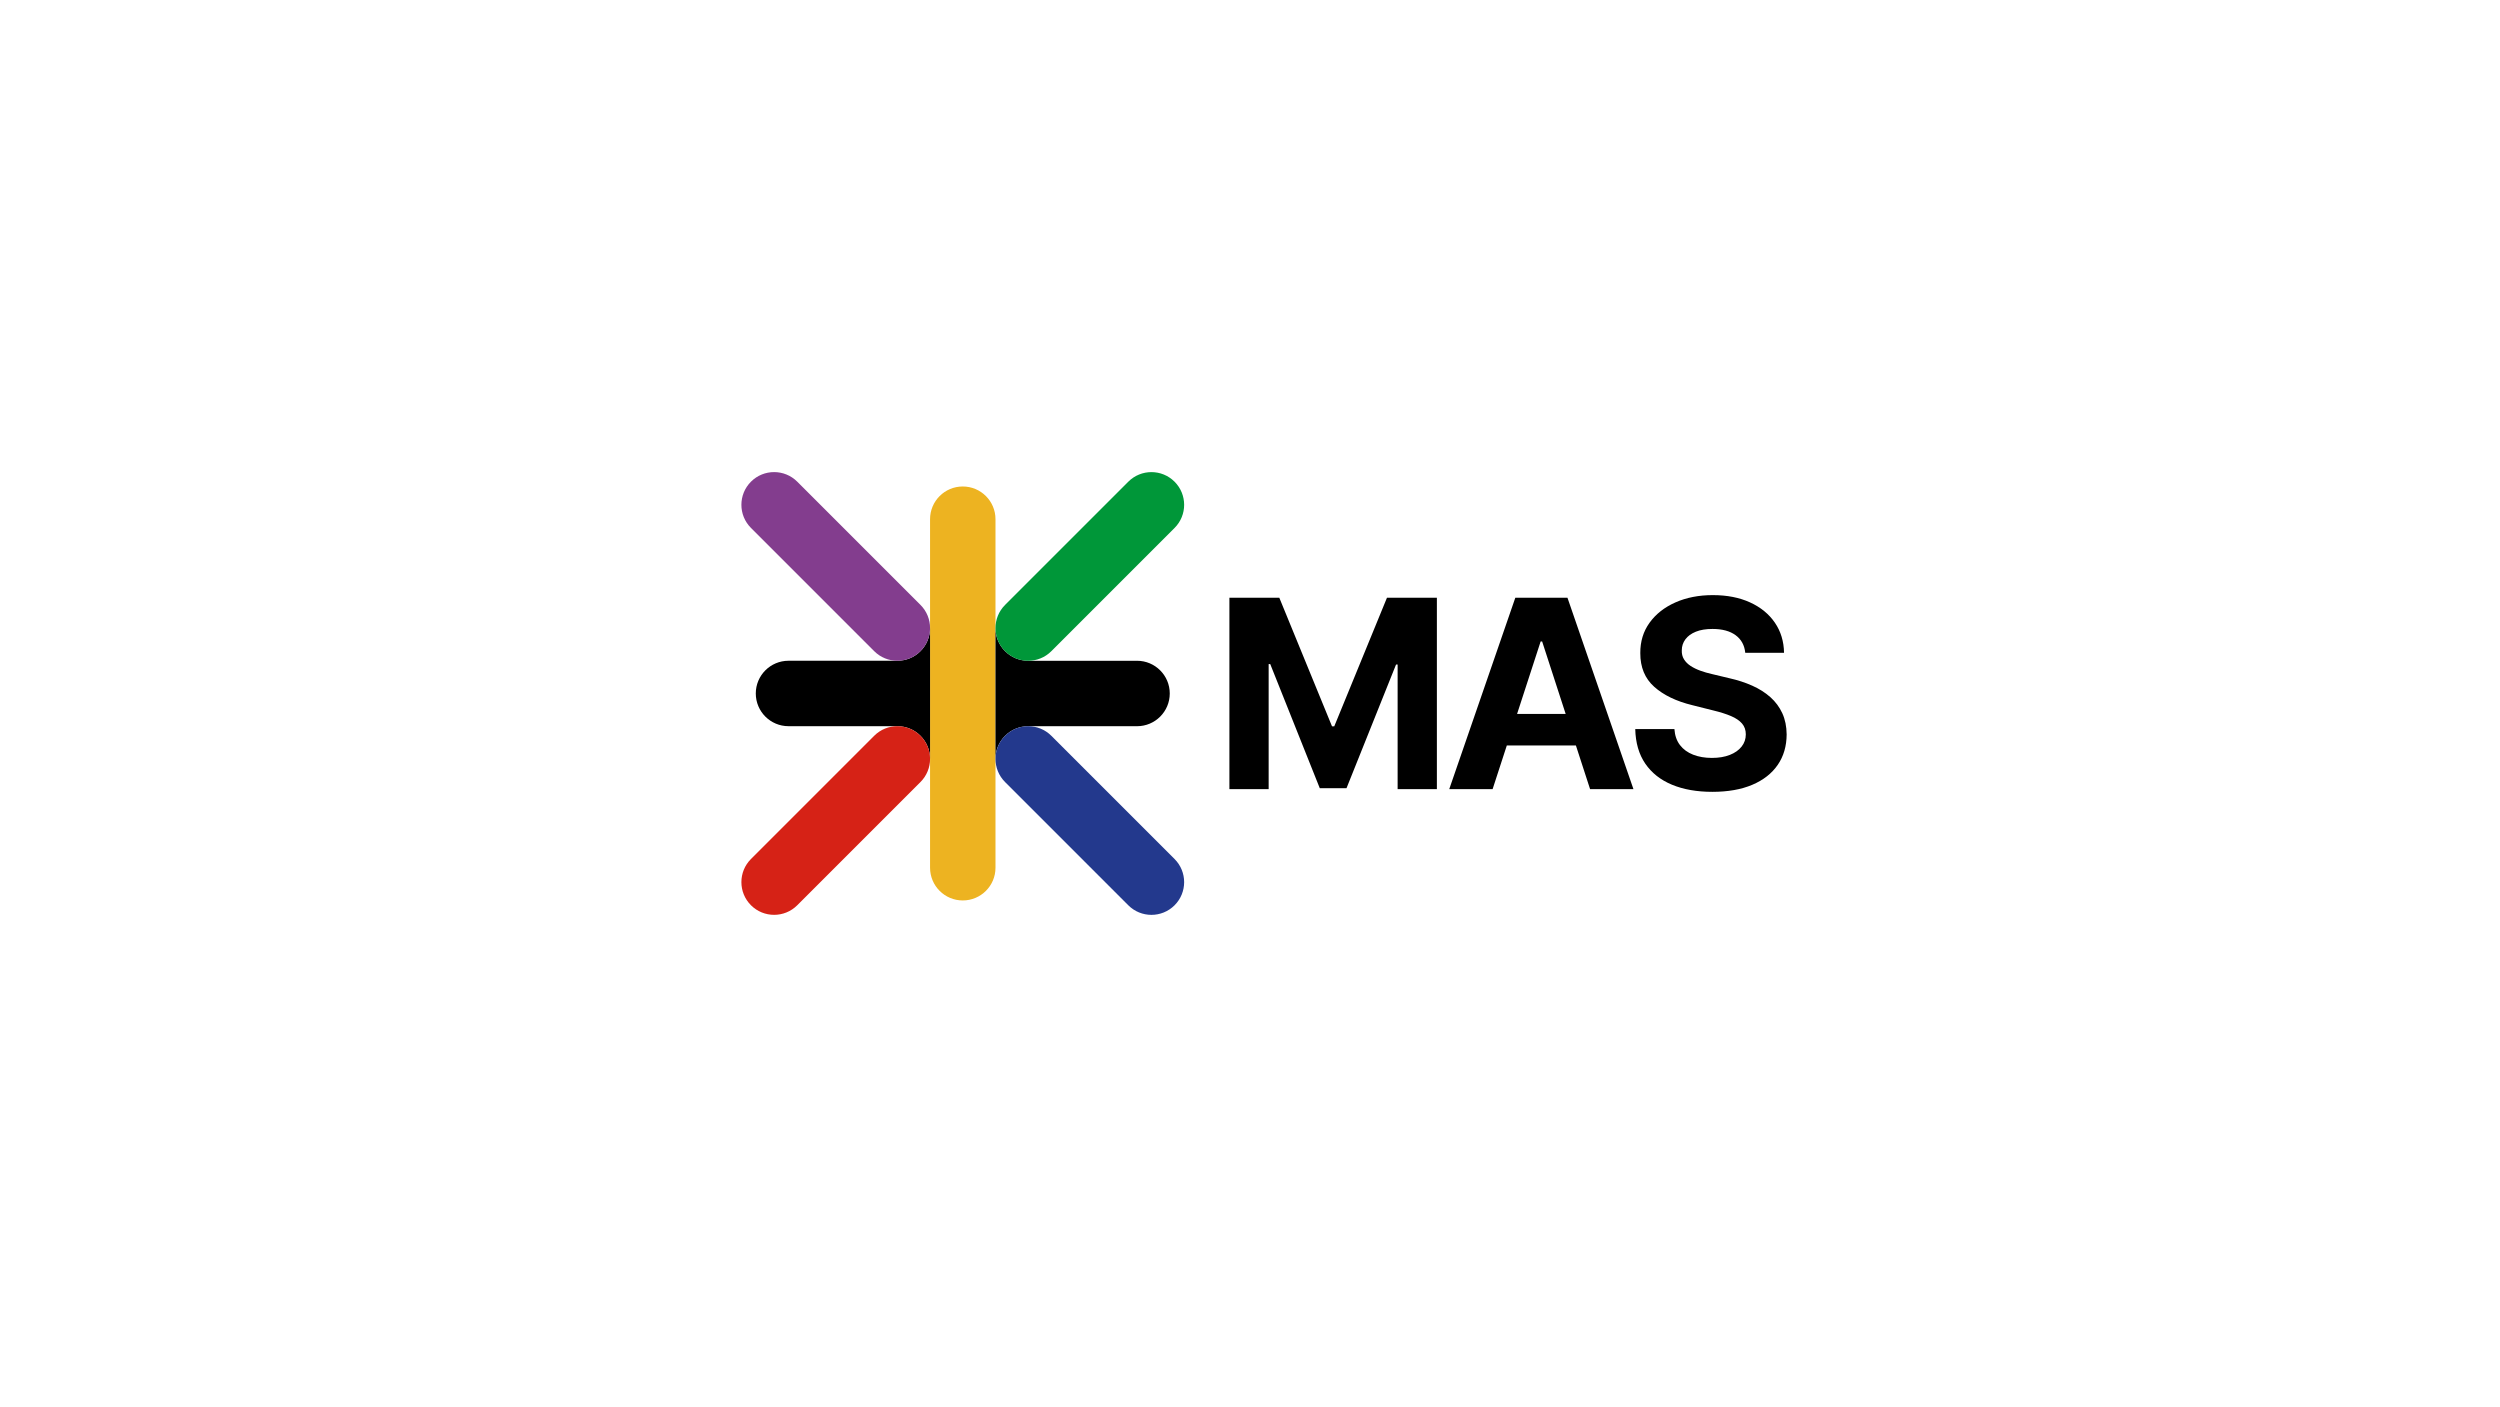
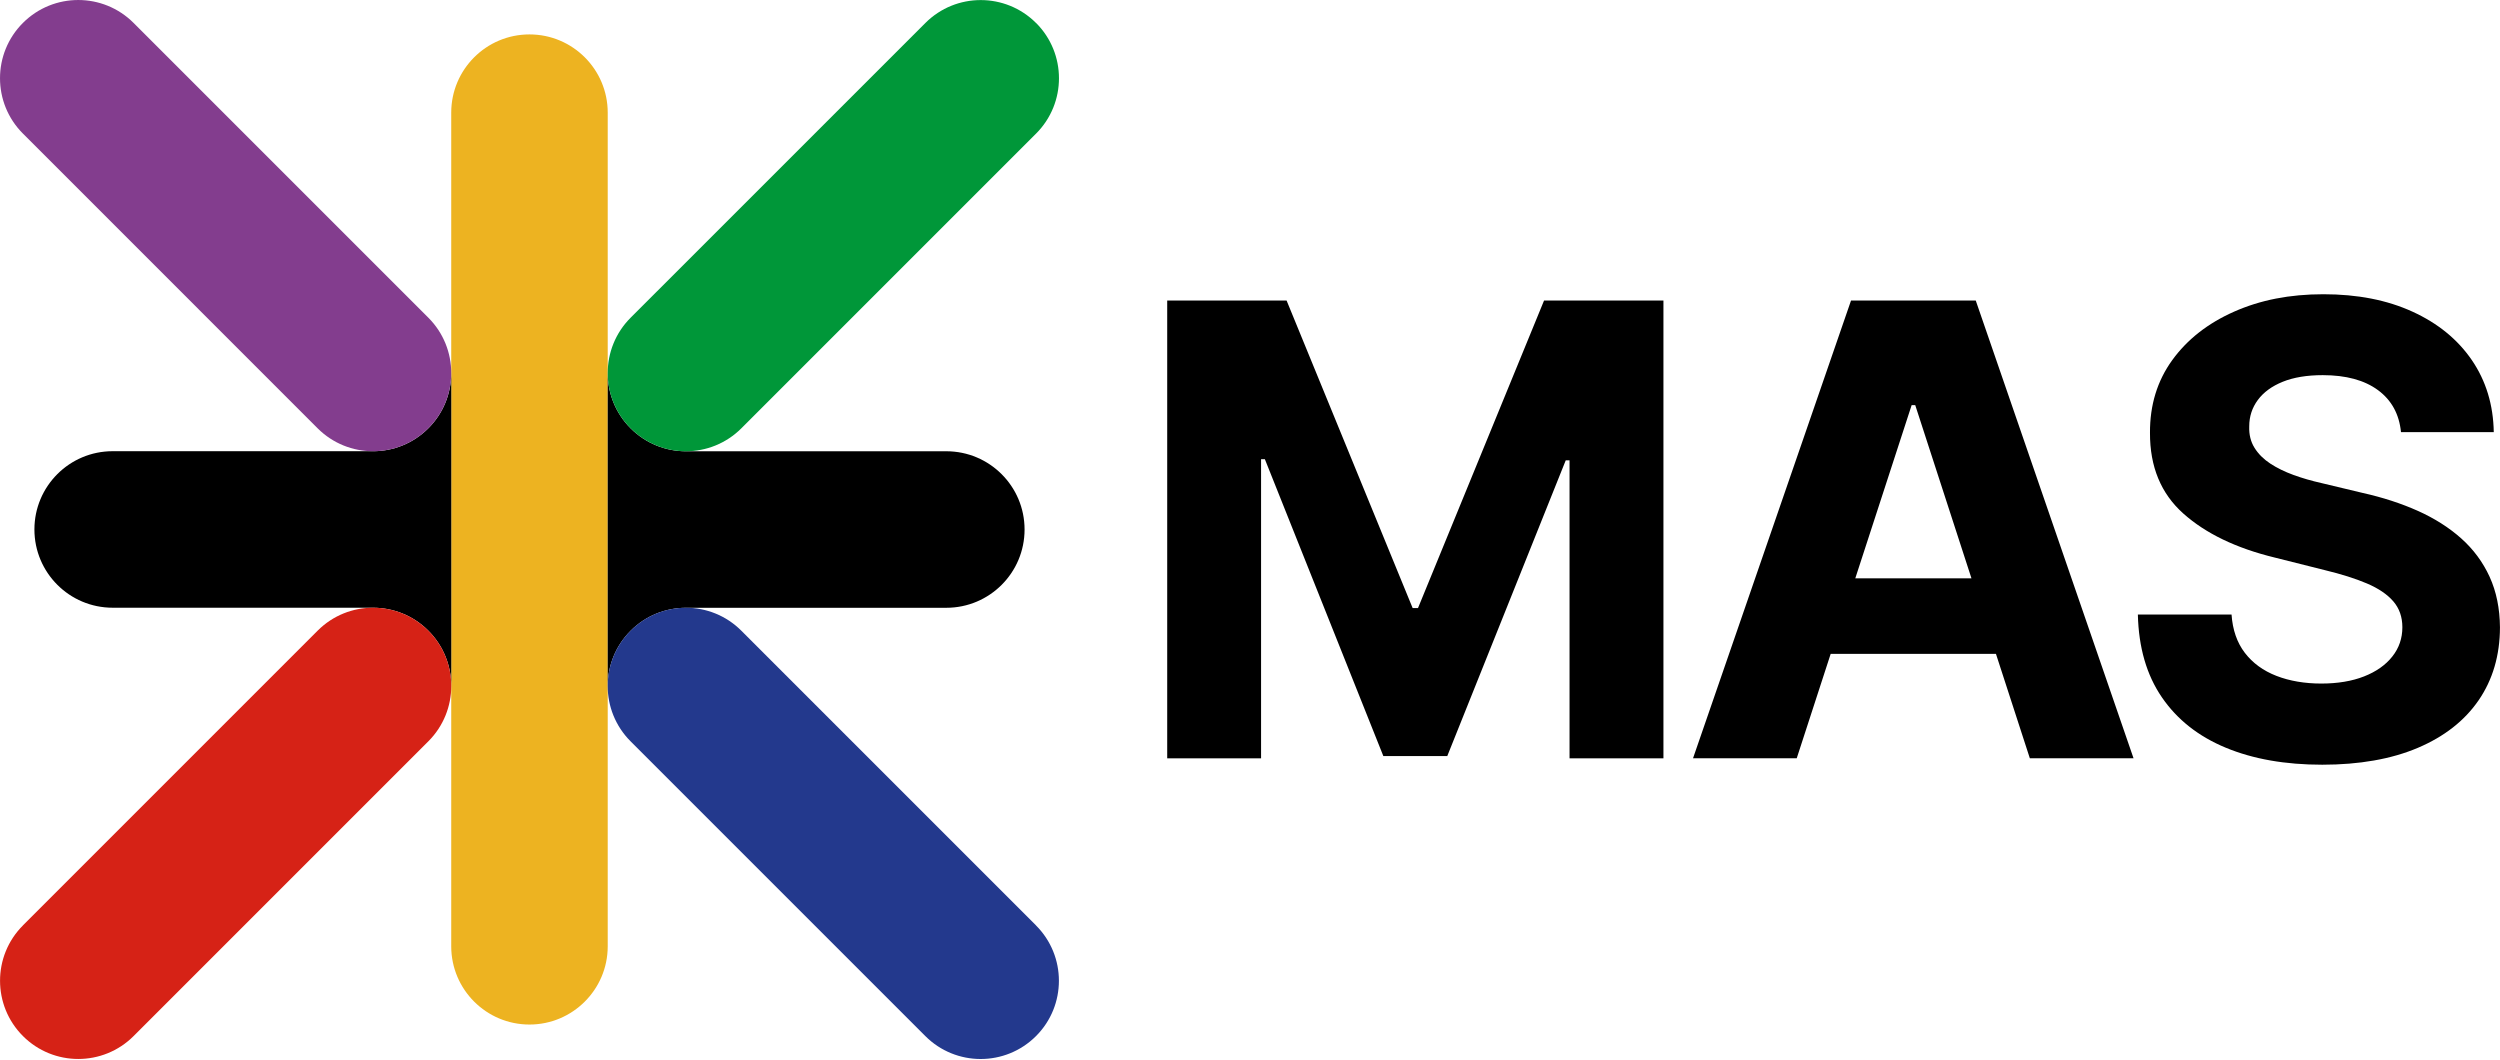
- <svg xmlns="http://www.w3.org/2000/svg" viewBox="0 0 2560 1440" width="2560" height="1440">
-   <g transform="matrix(1.333333,0,0,-1.333333,0,1440)">
-     <g transform="translate(1024.712,522.1785)">
-       <path style="fill:#000" d="M0 0h-1.724l-40.479 98.758h-38.328V-48.233h30.144v96.035h1.222l38.038-95.317H9.402l38.041 94.956h1.221V-48.233H78.81V98.758H40.481z" />
-     </g>
-     <g transform="translate(1165.121,531.7228)">
-       <path style="fill:#000" d="m0 0 18.095 55.628h1.148L37.304 0zM-1.358 89.215-52.1-57.778h33.304l10.903 33.521H45.179l10.883-33.521h33.303L38.691 89.215z" />
-     </g>
-     <g transform="translate(1368.812,532.2251)">
-       <path style="fill:#000" d="m0 0c-2.181 4.74-5.228 8.856-9.153 12.346-3.925 3.491-8.566 6.435-13.923 8.827-5.361 2.392-11.247 4.31-17.657 5.744l-13.205 3.16c-3.206.718-6.223 1.587-9.047 2.618-2.82 1.028-5.312 2.249-7.462 3.659-2.153 1.412-3.838 3.102-5.059 5.063-1.221 1.958-1.788 4.257-1.69 6.888 0 3.158.924 5.982 2.764 8.47 1.84 2.485 4.511 4.438 8.006 5.849 3.491 1.412 7.772 2.119 12.844 2.119 7.465 0 13.376-1.607 17.731-4.808 4.355-3.208 6.814-7.704 7.391-13.495H1.327c-.145 8.753-2.488 16.457-7.032 23.112-4.551 6.649-10.902 11.843-19.059 15.573-8.157 3.735-17.694 5.6-28.602 5.6-10.716 0-20.29-1.865-28.71-5.6-8.422-3.73-15.037-8.924-19.846-15.573-4.807-6.655-7.19-14.426-7.142-23.327-.048-10.862 3.52-19.502 10.697-25.911 7.175-6.41 16.966-11.126 29.353-14.138l16.009-4.024c5.354-1.288 9.891-2.724 13.601-4.304 3.704-1.576 6.529-3.491 8.468-5.741 1.939-2.251 2.906-5.023 2.906-8.324 0-3.544-1.074-6.678-3.227-9.402-2.154-2.729-5.18-4.858-9.08-6.39-3.901-1.534-8.485-2.295-13.747-2.295-5.361 0-10.154.825-14.388 2.475-4.236 1.65-7.611 4.115-10.125 7.391-2.509 3.275-3.934 7.381-4.266 12.312h-30.077c.24-10.579 2.813-19.439 7.717-26.596 4.903-7.151 11.747-12.547 20.531-16.183 8.776-3.637 19.102-5.454 30.969-5.454 11.961 0 22.188 1.807 30.681 5.42 8.495 3.611 15.001 8.703 19.523 15.284 4.52 6.581 6.806 14.367 6.854 23.364C3.287-10.168 2.174-4.735 0 0" />
-     </g>
-     <g transform="translate(739.4091,706.3789)">
-       <path style="fill:#edb321" d="m0 0c-13.876 0-25.126-11.249-25.126-25.126v-267.699h.001c.014-13.865 11.258-25.101 25.125-25.101 13.869 0 25.113 11.236 25.126 25.101V-25.126C25.126-11.249 13.878 0 0 0" />
-     </g>
-     <g transform="translate(873.2485,572.5253)">
-       <path style="fill:#000" d="m0 0h-.002-58.459-25.137c-6.426.002-12.852 2.456-17.757 7.359-4.898 4.901-7.35 11.32-7.357 17.743h-.002v-50.221-.007-.005-50.248h.002c0 6.432 2.452 12.861 7.359 17.769 4.903 4.903 11.329 7.356 17.755 7.357h25.137H0c13.876 0 25.126 11.251 25.126 25.127C25.126-11.248 13.876 0 0 0" />
-     </g>
-     <g transform="translate(902.0657,710.0559)">
-       <path style="fill:#009739" d="m0 0c-9.811 9.813-25.72 9.813-35.532 0l-94.657-94.654.002-.002c-4.902-4.91-7.349-11.343-7.342-17.773.007-6.422 2.459-12.842 7.357-17.743 4.905-4.903 11.331-7.357 17.757-7.359 6.425-.001 12.853 2.446 17.761 7.344v-.002l7.376 7.378L0-35.533C9.813-25.721 9.813-9.813 0 0" />
-     </g>
-     <g transform="translate(902.0674,420.2766)">
-       <path style="fill:#23398d" d="m0 0-87.28 87.278-7.376 7.378v-.002c-4.908 4.898-11.336 7.345-17.761 7.343-6.426-.003-12.852-2.455-17.755-7.358-4.906-4.908-7.359-11.338-7.359-17.768 0-6.423 2.448-12.845 7.342-17.748l-.002-.002 94.658-94.654c9.811-9.813 25.72-9.813 35.533 0C9.811-25.722 9.811-9.813 0 0" />
-     </g>
-     <g transform="translate(605.5714,572.542)">
-       <path style="fill:#000" d="m0 0v0h58.46 25.138c6.426.002 12.851 2.456 17.755 7.359 4.9 4.899 7.352 11.319 7.357 17.742h.002v-50.222-.005-.005-50.248h-.002c.002 6.432-2.45 12.861-7.357 17.768-4.904 4.903-11.329 7.355-17.755 7.358H58.46H0c-13.878 0-25.126 11.251-25.126 25.127C-25.126-11.25-13.878 0 0 0" />
-     </g>
-     <g transform="translate(576.754,710.0728)">
-       <path style="fill:#833d8e" d="m0 0c9.811 9.811 25.722 9.811 35.533 0l94.656-94.656h-.002c4.902-4.911 7.349-11.343 7.342-17.774-.005-6.423-2.459-12.842-7.357-17.742-4.905-4.903-11.329-7.357-17.755-7.359-6.427-.001-12.853 2.446-17.761 7.342h-.002l-7.376 7.376L0-35.533C-9.813-25.722-9.813-9.813 0 0" />
-     </g>
-     <g transform="translate(576.7524,420.2924)">
-       <path style="fill:#d62216" d="m0 0 87.278 87.278 7.376 7.378.002-.002c4.908 4.898 11.334 7.347 17.76 7.343 6.427-.003 12.851-2.455 17.756-7.358 4.906-4.907 7.359-11.338 7.357-17.768 0-6.423-2.447-12.845-7.34-17.749L35.533-35.533C25.722-45.346 9.811-45.346 0-35.533-9.813-25.722-9.813-9.813 0 0" />
+ <svg xmlns="http://www.w3.org/2000/svg" id="Capa_2" data-name="Capa 2" viewBox="0 0 802.75 340.05">
+   <defs>
+     <style>
+       .cls-1 {
+         fill: #edb321;
+       }
+ 
+       .cls-2 {
+         fill: #d62216;
+       }
+ 
+       .cls-3 {
+         fill: #23398d;
+       }
+ 
+       .cls-4 {
+         fill: #009739;
+       }
+ 
+       .cls-5 {
+         fill: #833d8e;
+       }
+     </style>
+   </defs>
+   <g id="Capa_1-2" data-name="Capa 1">
+     <g>
+       <polygon points="455.32 195.25 453.6 195.25 413.12 96.49 374.79 96.49 374.79 243.49 404.93 243.49 404.93 147.45 406.15 147.45 444.19 242.77 464.72 242.77 502.76 147.81 503.98 147.81 503.98 243.49 534.13 243.49 534.13 96.49 495.8 96.49 455.32 195.25" />
+       <path d="M594.37,96.49l-50.74,146.99h33.3l10.9-33.52h53.07l10.88,33.52h33.3l-50.67-146.99h-40.05ZM595.73,185.71l18.1-55.63h1.15l18.06,55.63h-37.3Z" />
+       <path d="M799.42,185.21c-2.18-4.74-5.23-8.86-9.15-12.35-3.92-3.49-8.57-6.43-13.92-8.83-5.36-2.39-11.25-4.31-17.66-5.74l-13.2-3.16c-3.21-.72-6.22-1.59-9.05-2.62-2.82-1.03-5.31-2.25-7.46-3.66-2.15-1.41-3.84-3.1-5.06-5.06-1.22-1.96-1.79-4.26-1.69-6.89,0-3.16.92-5.98,2.76-8.47,1.84-2.48,4.51-4.44,8.01-5.85,3.49-1.41,7.77-2.12,12.84-2.12,7.47,0,13.38,1.61,17.73,4.81,4.36,3.21,6.81,7.7,7.39,13.49h29.79c-.15-8.75-2.49-16.46-7.03-23.11-4.55-6.65-10.9-11.84-19.06-15.57-8.16-3.74-17.69-5.6-28.6-5.6s-20.29,1.87-28.71,5.6c-8.42,3.73-15.04,8.92-19.85,15.57-4.81,6.65-7.19,14.43-7.14,23.33-.05,10.86,3.52,19.5,10.7,25.91,7.18,6.41,16.97,11.13,29.35,14.14l16.01,4.02c5.35,1.29,9.89,2.72,13.6,4.3,3.7,1.58,6.53,3.49,8.47,5.74,1.94,2.25,2.91,5.02,2.91,8.32,0,3.54-1.07,6.68-3.23,9.4-2.15,2.73-5.18,4.86-9.08,6.39-3.9,1.53-8.49,2.29-13.75,2.29s-10.15-.82-14.39-2.47c-4.24-1.65-7.61-4.11-10.13-7.39-2.51-3.27-3.93-7.38-4.27-12.31h-30.08c.24,10.58,2.81,19.44,7.72,26.6,4.9,7.15,11.75,12.55,20.53,16.18,8.78,3.64,19.1,5.45,30.97,5.45s22.19-1.81,30.68-5.42c8.49-3.61,15-8.7,19.52-15.28,4.52-6.58,6.81-14.37,6.85-23.36-.05-6.12-1.16-11.56-3.33-16.29" />
+       <path class="cls-1" d="M170.02,11.05c-13.88,0-25.13,11.25-25.13,25.13v267.7h0c.01,13.86,11.26,25.1,25.12,25.1s25.11-11.24,25.13-25.1V36.18c0-13.88-11.25-25.13-25.13-25.13" />
+       <path d="M303.86,144.91h-83.6c-6.43,0-12.85-2.46-17.76-7.36-4.9-4.9-7.35-11.32-7.36-17.74h0v50.22h0v50.26h0c0-6.43,2.45-12.86,7.36-17.77,4.9-4.9,11.33-7.36,17.76-7.36h83.6c13.88,0,25.13-11.25,25.13-25.13s-11.25-25.13-25.13-25.13" />
+       <path class="cls-4" d="M332.67,7.38c-9.81-9.81-25.72-9.81-35.53,0l-94.66,94.65h0c-4.9,4.91-7.35,11.34-7.34,17.77,0,6.42,2.46,12.84,7.36,17.74,4.9,4.9,11.33,7.36,17.76,7.36,6.42,0,12.85-2.45,17.76-7.34h0s7.38-7.38,7.38-7.38l87.28-87.28c9.81-9.81,9.81-25.72,0-35.53" />
+       <path class="cls-3" d="M332.67,297.15l-87.28-87.28-7.38-7.38h0c-4.91-4.9-11.34-7.34-17.76-7.34-6.43,0-12.85,2.46-17.76,7.36-4.91,4.91-7.36,11.34-7.36,17.77s2.45,12.85,7.34,17.75h0s94.66,94.66,94.66,94.66c9.81,9.81,25.72,9.81,35.53,0,9.81-9.81,9.81-25.72,0-35.53" />
+       <path d="M36.18,144.89h83.6c6.43,0,12.85-2.46,17.76-7.36,4.9-4.9,7.35-11.32,7.36-17.74h0v50.22h0v50.26h0c0-6.43-2.45-12.86-7.36-17.77-4.9-4.9-11.33-7.36-17.76-7.36H36.18c-13.88,0-25.13-11.25-25.13-25.13s11.25-25.13,25.13-25.13" />
+       <path class="cls-5" d="M7.36,7.36c9.81-9.81,25.72-9.81,35.53,0l94.66,94.66h0c4.9,4.91,7.35,11.34,7.34,17.77,0,6.42-2.46,12.84-7.36,17.74-4.9,4.9-11.33,7.36-17.76,7.36-6.43,0-12.85-2.45-17.76-7.34h0l-7.38-7.38L7.36,42.89C-2.45,33.08-2.45,17.17,7.36,7.36" />
+       <path class="cls-2" d="M7.36,297.14l87.28-87.28,7.38-7.38h0c4.91-4.9,11.33-7.35,17.76-7.34,6.43,0,12.85,2.46,17.76,7.36,4.91,4.91,7.36,11.34,7.36,17.77,0,6.42-2.45,12.85-7.34,17.75l-94.66,94.66c-9.81,9.81-25.72,9.81-35.53,0-9.81-9.81-9.81-25.72,0-35.53" />
    </g>
  </g>
</svg>
